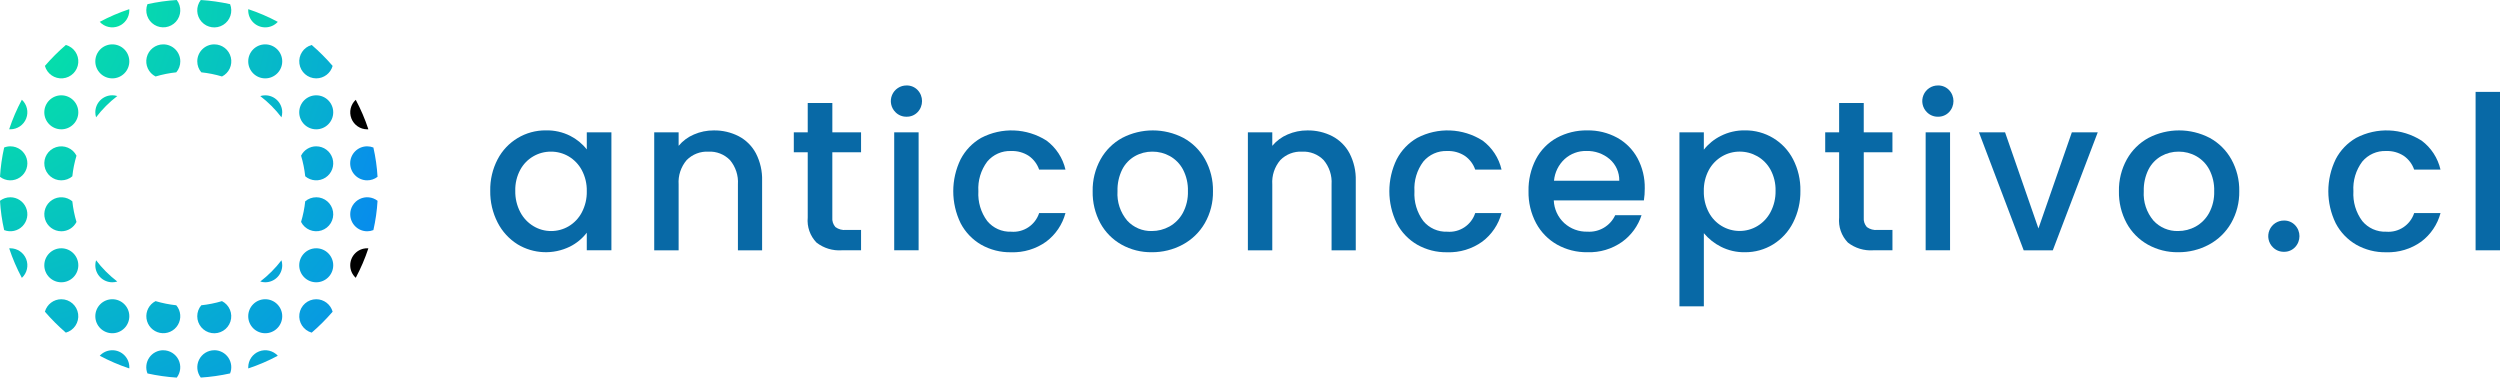
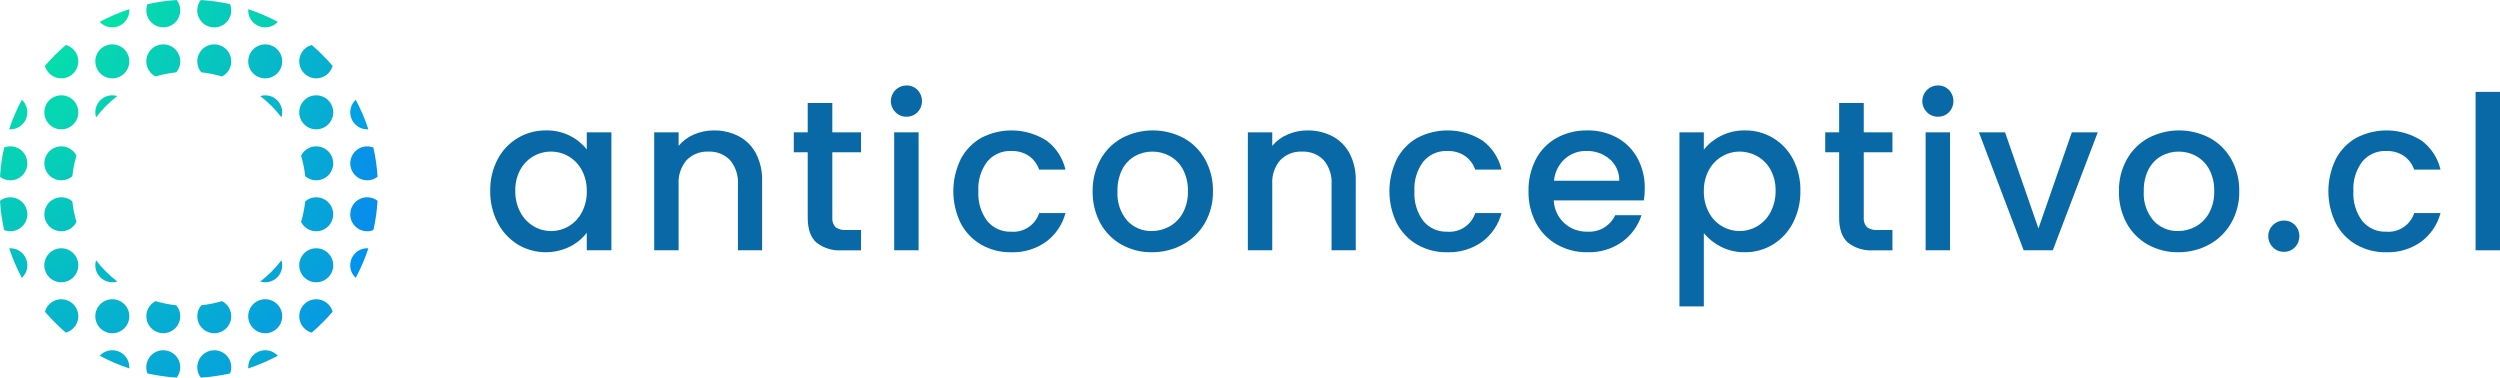
- <svg xmlns="http://www.w3.org/2000/svg" xmlns:xlink="http://www.w3.org/1999/xlink" id="Grupo_881" data-name="Grupo 881" width="310.996" height="46.973" viewBox="0 0 310.996 46.973">
+ <svg xmlns="http://www.w3.org/2000/svg" xmlns:xlink="http://www.w3.org/1999/xlink" width="463.189" height="69.96" viewBox="0 0 463.189 69.96">
  <defs>
-     <radialGradient id="radial-gradient" cx="-1.5" cy="-6.087" r="18.532" gradientTransform="translate(-0.121) scale(1.243 1)" gradientUnits="objectBoundingBox">
+     <radialGradient id="a" cx="-1.5" cy="-6.087" r="18.532" gradientTransform="translate(-0.121) scale(1.243 1)" gradientUnits="objectBoundingBox">
      <stop offset="0" stop-color="#05f29b" />
      <stop offset="0.967" stop-color="#0785f2" />
      <stop offset="1" />
    </radialGradient>
-     <radialGradient id="radial-gradient-2" cx="-1.5" cy="-4.589" r="18.533" xlink:href="#radial-gradient" />
-     <radialGradient id="radial-gradient-3" cx="-2.653" cy="-6.087" r="18.532" gradientTransform="translate(-0.029) scale(1.057 1)" xlink:href="#radial-gradient" />
-     <radialGradient id="radial-gradient-4" cx="-4.01" cy="-9.086" r="18.532" gradientTransform="translate(0)" xlink:href="#radial-gradient" />
-     <radialGradient id="radial-gradient-5" cx="-6.206" cy="-12.26" r="28.615" gradientTransform="translate(-0.001)" xlink:href="#radial-gradient" />
-     <radialGradient id="radial-gradient-6" cx="-4.759" cy="-1.039" r="34.644" gradientTransform="translate(0.193) scale(0.615 1)" xlink:href="#radial-gradient" />
-     <radialGradient id="radial-gradient-7" cx="-2.76" cy="-3.701" r="21.305" gradientTransform="translate(-0.313) scale(1.626 1)" xlink:href="#radial-gradient" />
-     <radialGradient id="radial-gradient-8" cx="-2.653" cy="-4.589" r="18.532" gradientTransform="translate(-0.029) scale(1.057 1)" xlink:href="#radial-gradient" />
-     <radialGradient id="radial-gradient-9" cx="-2.51" cy="-3.089" r="18.532" gradientTransform="translate(0)" xlink:href="#radial-gradient" />
-     <radialGradient id="radial-gradient-10" cx="-2.51" cy="-7.587" r="18.532" gradientTransform="translate(0)" xlink:href="#radial-gradient" />
-     <radialGradient id="radial-gradient-11" cx="-2.76" cy="-8.723" r="21.305" gradientTransform="translate(-0.313) scale(1.626 1)" xlink:href="#radial-gradient" />
-     <radialGradient id="radial-gradient-12" cx="-6.206" cy="-4.77" r="28.615" gradientTransform="translate(-0.001)" xlink:href="#radial-gradient" />
-     <radialGradient id="radial-gradient-13" cx="-4.01" cy="-1.591" r="18.532" gradientTransform="translate(0)" xlink:href="#radial-gradient" />
-     <radialGradient id="radial-gradient-14" cx="-4.759" cy="-19.79" r="34.644" gradientTransform="translate(0.193) scale(0.615 1)" xlink:href="#radial-gradient" />
-     <radialGradient id="radial-gradient-15" cx="-2.572" cy="-1.637" r="18.861" gradientTransform="translate(0)" xlink:href="#radial-gradient" />
-     <radialGradient id="radial-gradient-16" cx="-2.572" cy="-9.247" r="18.861" gradientTransform="translate(0)" xlink:href="#radial-gradient" />
-     <radialGradient id="radial-gradient-17" cx="-5.507" cy="-9.679" r="19.622" gradientTransform="translate(0.028) scale(0.944 1)" xlink:href="#radial-gradient" />
-     <radialGradient id="radial-gradient-18" cx="-8.506" cy="-9.086" r="18.532" gradientTransform="translate(0)" xlink:href="#radial-gradient" />
-     <radialGradient id="radial-gradient-19" cx="-10.186" cy="-9.247" r="18.861" gradientTransform="translate(0)" xlink:href="#radial-gradient" />
-     <radialGradient id="radial-gradient-20" cx="-5.507" cy="-1.684" r="19.622" gradientTransform="translate(0.028) scale(0.944 1)" xlink:href="#radial-gradient" />
-     <radialGradient id="radial-gradient-21" cx="-5.507" cy="-0.355" r="23.028" gradientTransform="translate(0.098) scale(0.805 1)" xlink:href="#radial-gradient" />
-     <radialGradient id="radial-gradient-22" cx="-7.008" cy="-9.679" r="19.622" gradientTransform="translate(0.028) scale(0.944 1)" xlink:href="#radial-gradient" />
-     <radialGradient id="radial-gradient-23" cx="-8.506" cy="-1.591" r="18.532" gradientTransform="translate(0)" xlink:href="#radial-gradient" />
-     <radialGradient id="radial-gradient-24" cx="-13.715" cy="-4.77" r="28.615" gradientTransform="translate(-0.001)" xlink:href="#radial-gradient" />
-     <radialGradient id="radial-gradient-25" cx="-9.779" cy="-19.79" r="34.644" gradientTransform="translate(0.193) scale(0.615 1)" xlink:href="#radial-gradient" />
-     <radialGradient id="radial-gradient-26" cx="-9.779" cy="-1.039" r="34.644" gradientTransform="translate(0.193) scale(0.615 1)" xlink:href="#radial-gradient" />
-     <radialGradient id="radial-gradient-27" cx="-7.008" cy="-1.684" r="19.622" gradientTransform="translate(0.028) scale(0.944 1)" xlink:href="#radial-gradient" />
-     <radialGradient id="radial-gradient-28" cx="-14.326" cy="-4.589" r="18.532" gradientTransform="translate(-0.123) scale(1.245 1)" xlink:href="#radial-gradient" />
-     <radialGradient id="radial-gradient-29" cx="-21.575" cy="-3.71" r="21.344" gradientTransform="translate(-0.314) scale(1.628 1)" xlink:href="#radial-gradient" />
-     <radialGradient id="radial-gradient-30" cx="-7.008" cy="-0.355" r="23.028" gradientTransform="translate(0.098) scale(0.805 1)" xlink:href="#radial-gradient" />
-     <radialGradient id="radial-gradient-31" cx="-10.634" cy="-4.589" r="18.532" gradientTransform="translate(-0.029) scale(1.057 1)" xlink:href="#radial-gradient" />
-     <radialGradient id="radial-gradient-32" cx="-13.715" cy="-12.26" r="28.615" gradientTransform="translate(-0.001)" xlink:href="#radial-gradient" />
-     <radialGradient id="radial-gradient-33" cx="-5.507" cy="-13.154" r="23.028" gradientTransform="translate(0.098) scale(0.805 1)" xlink:href="#radial-gradient" />
-     <radialGradient id="radial-gradient-34" cx="-10.634" cy="-6.087" r="18.532" gradientTransform="translate(-0.029) scale(1.057 1)" xlink:href="#radial-gradient" />
-     <radialGradient id="radial-gradient-35" cx="-21.575" cy="-8.739" r="21.344" gradientTransform="translate(-0.314) scale(1.628 1)" xlink:href="#radial-gradient" />
-     <radialGradient id="radial-gradient-36" cx="-14.326" cy="-6.087" r="18.532" gradientTransform="translate(-0.123) scale(1.245 1)" xlink:href="#radial-gradient" />
-     <radialGradient id="radial-gradient-37" cx="-10.186" cy="-1.637" r="18.861" gradientTransform="translate(0)" xlink:href="#radial-gradient" />
-     <radialGradient id="radial-gradient-38" cx="-10.008" cy="-7.587" r="18.532" gradientTransform="translate(0)" xlink:href="#radial-gradient" />
-     <radialGradient id="radial-gradient-39" cx="-10.008" cy="-3.089" r="18.532" gradientTransform="translate(0)" xlink:href="#radial-gradient" />
-     <radialGradient id="radial-gradient-40" cx="-7.008" cy="-13.154" r="23.028" gradientTransform="translate(0.098) scale(0.805 1)" xlink:href="#radial-gradient" />
+     <radialGradient id="b" cx="-1.5" cy="-4.589" r="18.533" xlink:href="#a" />
+     <radialGradient id="c" cx="-2.653" cy="-6.087" r="18.532" gradientTransform="translate(-0.029) scale(1.057 1)" xlink:href="#a" />
+     <radialGradient id="d" cx="-4.01" cy="-9.086" r="18.532" gradientTransform="translate(0)" xlink:href="#a" />
+     <radialGradient id="e" cx="-6.206" cy="-12.26" r="28.615" gradientTransform="translate(-0.001)" xlink:href="#a" />
+     <radialGradient id="f" cx="-4.759" cy="-1.039" r="34.644" gradientTransform="translate(0.193) scale(0.615 1)" xlink:href="#a" />
+     <radialGradient id="g" cx="-2.76" cy="-3.701" r="21.305" gradientTransform="translate(-0.313) scale(1.626 1)" xlink:href="#a" />
+     <radialGradient id="h" cx="-2.653" cy="-4.589" r="18.532" gradientTransform="translate(-0.029) scale(1.057 1)" xlink:href="#a" />
+     <radialGradient id="i" cx="-2.51" cy="-3.089" r="18.532" gradientTransform="translate(0)" xlink:href="#a" />
+     <radialGradient id="j" cx="-2.51" cy="-7.587" r="18.532" gradientTransform="translate(0)" xlink:href="#a" />
+     <radialGradient id="k" cx="-2.76" cy="-8.723" r="21.305" gradientTransform="translate(-0.313) scale(1.626 1)" xlink:href="#a" />
+     <radialGradient id="l" cx="-6.206" cy="-4.77" r="28.615" gradientTransform="translate(-0.001)" xlink:href="#a" />
+     <radialGradient id="m" cx="-4.01" cy="-1.591" r="18.532" gradientTransform="translate(0)" xlink:href="#a" />
+     <radialGradient id="n" cx="-4.759" cy="-19.79" r="34.644" gradientTransform="translate(0.193) scale(0.615 1)" xlink:href="#a" />
+     <radialGradient id="o" cx="-2.572" cy="-1.637" r="18.861" gradientTransform="translate(0)" xlink:href="#a" />
+     <radialGradient id="p" cx="-2.572" cy="-9.247" r="18.861" gradientTransform="translate(0)" xlink:href="#a" />
+     <radialGradient id="q" cx="-5.507" cy="-9.679" r="19.622" gradientTransform="translate(0.028) scale(0.944 1)" xlink:href="#a" />
+     <radialGradient id="r" cx="-8.506" cy="-9.086" r="18.532" gradientTransform="translate(0)" xlink:href="#a" />
+     <radialGradient id="s" cx="-10.186" cy="-9.247" r="18.861" gradientTransform="translate(0)" xlink:href="#a" />
+     <radialGradient id="t" cx="-5.507" cy="-1.684" r="19.622" gradientTransform="translate(0.028) scale(0.944 1)" xlink:href="#a" />
+     <radialGradient id="u" cx="-5.507" cy="-0.355" r="23.028" gradientTransform="translate(0.098) scale(0.805 1)" xlink:href="#a" />
+     <radialGradient id="v" cx="-7.008" cy="-9.679" r="19.622" gradientTransform="translate(0.028) scale(0.944 1)" xlink:href="#a" />
+     <radialGradient id="w" cx="-8.506" cy="-1.591" r="18.532" gradientTransform="translate(0)" xlink:href="#a" />
+     <radialGradient id="x" cx="-13.715" cy="-4.77" r="28.615" gradientTransform="translate(-0.001)" xlink:href="#a" />
+     <radialGradient id="y" cx="-9.779" cy="-19.79" r="34.644" gradientTransform="translate(0.193) scale(0.615 1)" xlink:href="#a" />
+     <radialGradient id="z" cx="-9.779" cy="-1.039" r="34.644" gradientTransform="translate(0.193) scale(0.615 1)" xlink:href="#a" />
+     <radialGradient id="aa" cx="-7.008" cy="-1.684" r="19.622" gradientTransform="translate(0.028) scale(0.944 1)" xlink:href="#a" />
+     <radialGradient id="ab" cx="-14.326" cy="-4.589" r="18.532" gradientTransform="translate(-0.123) scale(1.245 1)" xlink:href="#a" />
+     <radialGradient id="ac" cx="-7.008" cy="-0.355" r="23.028" gradientTransform="translate(0.098) scale(0.805 1)" xlink:href="#a" />
+     <radialGradient id="ad" cx="-10.634" cy="-4.589" r="18.532" gradientTransform="translate(-0.029) scale(1.057 1)" xlink:href="#a" />
+     <radialGradient id="ae" cx="-13.715" cy="-12.26" r="28.615" gradientTransform="translate(-0.001)" xlink:href="#a" />
+     <radialGradient id="af" cx="-5.507" cy="-13.154" r="23.028" gradientTransform="translate(0.098) scale(0.805 1)" xlink:href="#a" />
+     <radialGradient id="ag" cx="-10.634" cy="-6.087" r="18.532" gradientTransform="translate(-0.029) scale(1.057 1)" xlink:href="#a" />
+     <radialGradient id="ah" cx="-14.326" cy="-6.087" r="18.532" gradientTransform="translate(-0.123) scale(1.245 1)" xlink:href="#a" />
+     <radialGradient id="ai" cx="-10.186" cy="-1.637" r="18.861" gradientTransform="translate(0)" xlink:href="#a" />
+     <radialGradient id="aj" cx="-10.008" cy="-7.587" r="18.532" gradientTransform="translate(0)" xlink:href="#a" />
+     <radialGradient id="ak" cx="-10.008" cy="-3.089" r="18.532" gradientTransform="translate(0)" xlink:href="#a" />
+     <radialGradient id="al" cx="-7.008" cy="-13.154" r="23.028" gradientTransform="translate(0.098) scale(0.805 1)" xlink:href="#a" />
  </defs>
-   <path id="Trazado_3060" data-name="Trazado 3060" d="M540.708,213.707a6.7,6.7,0,0,1,6.006-3.6,6.4,6.4,0,0,1,3.023.68,6.142,6.142,0,0,1,2.064,1.691v-2.131h3.063v14.674H551.8v-2.184a6.031,6.031,0,0,1-2.1,1.732,6.8,6.8,0,0,1-6.5-.28,6.892,6.892,0,0,1-2.49-2.716,8.358,8.358,0,0,1-.919-3.955A8.123,8.123,0,0,1,540.708,213.707Zm10.466,1.331a4.4,4.4,0,0,0-1.638-1.7,4.29,4.29,0,0,0-2.184-.585A4.305,4.305,0,0,0,543.531,215a5.239,5.239,0,0,0-.626,2.623,5.468,5.468,0,0,0,.626,2.663,4.41,4.41,0,0,0,1.652,1.744,4.23,4.23,0,0,0,2.17.6,4.284,4.284,0,0,0,2.184-.586,4.365,4.365,0,0,0,1.638-1.718,5.39,5.39,0,0,0,.626-2.649A5.319,5.319,0,0,0,551.174,215.039Z" transform="translate(-478.806 -193.889)" fill="#0869a6" />
-   <path id="Trazado_3061" data-name="Trazado 3061" d="M580.677,210.832a5.112,5.112,0,0,1,2.144,2.13,7.009,7.009,0,0,1,.772,3.41v8.655h-3.009v-8.2a4.259,4.259,0,0,0-.986-3.023,3.509,3.509,0,0,0-2.69-1.051,3.552,3.552,0,0,0-2.7,1.051,4.223,4.223,0,0,0-1,3.023v8.2h-3.036V210.352h3.036v1.678a5.02,5.02,0,0,1,1.9-1.411,6.089,6.089,0,0,1,2.464-.506A6.575,6.575,0,0,1,580.677,210.832Z" transform="translate(-488.788 -193.889)" fill="#0869a6" />
-   <path id="Trazado_3062" data-name="Trazado 3062" d="M600.826,211.16v8.123a1.561,1.561,0,0,0,.386,1.185,1.919,1.919,0,0,0,1.319.359H604.4v2.53H602a4.614,4.614,0,0,1-3.142-.959,3.949,3.949,0,0,1-1.092-3.115V211.16h-1.732v-2.477h1.732v-3.648h3.062v3.648H604.4v2.477Z" transform="translate(-497.286 -192.221)" fill="#0869a6" />
-   <path id="Trazado_3063" data-name="Trazado 3063" d="M614.6,205.112a1.944,1.944,0,0,1,1.385-3.329,1.85,1.85,0,0,1,1.358.559,1.995,1.995,0,0,1,0,2.77,1.847,1.847,0,0,1-1.358.559A1.882,1.882,0,0,1,614.6,205.112Zm2.876,2.5v14.674h-3.036V207.615Z" transform="translate(-503.202 -191.152)" fill="#0869a6" />
-   <path id="Trazado_3064" data-name="Trazado 3064" d="M626.5,213.694a6.541,6.541,0,0,1,2.544-2.65,8.13,8.13,0,0,1,8.136.333,6.235,6.235,0,0,1,2.357,3.609h-3.275a3.465,3.465,0,0,0-1.279-1.7,3.778,3.778,0,0,0-2.21-.612,3.676,3.676,0,0,0-2.97,1.319,5.58,5.58,0,0,0-1.1,3.688,5.64,5.64,0,0,0,1.1,3.7,3.662,3.662,0,0,0,2.97,1.331,3.37,3.37,0,0,0,3.489-2.316h3.275a6.558,6.558,0,0,1-2.4,3.555,7.077,7.077,0,0,1-4.368,1.319,7.27,7.27,0,0,1-3.728-.946,6.621,6.621,0,0,1-2.544-2.663,9.089,9.089,0,0,1,0-7.963Z" transform="translate(-506.995 -193.889)" fill="#0869a6" />
-   <path id="Trazado_3065" data-name="Trazado 3065" d="M655,224.32a6.78,6.78,0,0,1-2.637-2.663,8.032,8.032,0,0,1-.959-3.982,7.882,7.882,0,0,1,.985-3.968,6.817,6.817,0,0,1,2.69-2.664,8.249,8.249,0,0,1,7.617,0,6.821,6.821,0,0,1,2.69,2.664,7.889,7.889,0,0,1,.986,3.968,7.717,7.717,0,0,1-1.012,3.968,7,7,0,0,1-2.756,2.676,7.944,7.944,0,0,1-3.849.946A7.51,7.51,0,0,1,655,224.32Zm5.951-2.25a4.272,4.272,0,0,0,1.665-1.678,5.391,5.391,0,0,0,.639-2.717,5.505,5.505,0,0,0-.613-2.7,4.137,4.137,0,0,0-1.624-1.664,4.438,4.438,0,0,0-2.184-.559,4.363,4.363,0,0,0-2.17.559,3.993,3.993,0,0,0-1.585,1.664,5.716,5.716,0,0,0-.585,2.7,5.146,5.146,0,0,0,1.212,3.662,4.005,4.005,0,0,0,3.049,1.292A4.516,4.516,0,0,0,660.95,222.07Z" transform="translate(-515.479 -193.889)" fill="#0869a6" />
-   <path id="Trazado_3066" data-name="Trazado 3066" d="M690.665,210.832a5.111,5.111,0,0,1,2.144,2.13,7.011,7.011,0,0,1,.773,3.41v8.655h-3.01v-8.2a4.259,4.259,0,0,0-.986-3.023,3.508,3.508,0,0,0-2.689-1.051,3.552,3.552,0,0,0-2.7,1.051,4.224,4.224,0,0,0-1,3.023v8.2h-3.036V210.352h3.036v1.678a5.018,5.018,0,0,1,1.9-1.411,6.088,6.088,0,0,1,2.463-.506A6.572,6.572,0,0,1,690.665,210.832Z" transform="translate(-524.927 -193.889)" fill="#0869a6" />
-   <path id="Trazado_3067" data-name="Trazado 3067" d="M707.295,213.694a6.543,6.543,0,0,1,2.543-2.65,8.132,8.132,0,0,1,8.136.333,6.236,6.236,0,0,1,2.357,3.609h-3.275a3.465,3.465,0,0,0-1.279-1.7,3.78,3.78,0,0,0-2.21-.612,3.676,3.676,0,0,0-2.97,1.319,5.579,5.579,0,0,0-1.1,3.688,5.64,5.64,0,0,0,1.1,3.7,3.662,3.662,0,0,0,2.97,1.331,3.37,3.37,0,0,0,3.489-2.316h3.275a6.556,6.556,0,0,1-2.4,3.555,7.077,7.077,0,0,1-4.368,1.319,7.274,7.274,0,0,1-3.728-.946,6.623,6.623,0,0,1-2.543-2.663,9.088,9.088,0,0,1,0-7.963Z" transform="translate(-533.542 -193.889)" fill="#0869a6" />
-   <path id="Trazado_3068" data-name="Trazado 3068" d="M746.511,218.82H735.3a4.067,4.067,0,0,0,1.305,2.823,4.115,4.115,0,0,0,2.876,1.065,3.552,3.552,0,0,0,3.462-2.051h3.276a6.608,6.608,0,0,1-2.41,3.316,7.073,7.073,0,0,1-4.327,1.292,7.494,7.494,0,0,1-3.769-.946,6.719,6.719,0,0,1-2.609-2.663,8.114,8.114,0,0,1-.946-3.982,8.318,8.318,0,0,1,.919-3.982,6.464,6.464,0,0,1,2.583-2.65,7.693,7.693,0,0,1,3.822-.932,7.481,7.481,0,0,1,3.7.906,6.39,6.39,0,0,1,2.53,2.543,7.659,7.659,0,0,1,.906,3.768A9.44,9.44,0,0,1,746.511,218.82Zm-3.062-2.449a3.455,3.455,0,0,0-1.2-2.69,4.288,4.288,0,0,0-2.9-1.012,3.9,3.9,0,0,0-2.689,1,4.176,4.176,0,0,0-1.332,2.7Z" transform="translate(-542.013 -193.889)" fill="#0869a6" />
-   <path id="Trazado_3069" data-name="Trazado 3069" d="M765.26,210.8a6.421,6.421,0,0,1,3.009-.693,6.656,6.656,0,0,1,5.992,3.6,8.22,8.22,0,0,1,.906,3.915,8.458,8.458,0,0,1-.906,3.955,6.766,6.766,0,0,1-2.49,2.716,6.566,6.566,0,0,1-3.5.973,6.367,6.367,0,0,1-2.982-.68,6.684,6.684,0,0,1-2.131-1.691V232H760.12V210.352h3.036v2.157A6.162,6.162,0,0,1,765.26,210.8ZM771.452,215a4.291,4.291,0,0,0-1.651-1.678,4.429,4.429,0,0,0-2.2-.573,4.314,4.314,0,0,0-2.171.585,4.371,4.371,0,0,0-1.651,1.7,5.311,5.311,0,0,0-.626,2.637,5.383,5.383,0,0,0,.626,2.649,4.329,4.329,0,0,0,3.822,2.3,4.28,4.28,0,0,0,2.2-.6,4.414,4.414,0,0,0,1.651-1.744,5.468,5.468,0,0,0,.626-2.663A5.239,5.239,0,0,0,771.452,215Z" transform="translate(-551.201 -193.889)" fill="#0869a6" />
-   <path id="Trazado_3070" data-name="Trazado 3070" d="M791.925,211.16v8.123a1.558,1.558,0,0,0,.386,1.185,1.918,1.918,0,0,0,1.319.359h1.864v2.53h-2.4a4.615,4.615,0,0,1-3.142-.959,3.949,3.949,0,0,1-1.092-3.115V211.16h-1.731v-2.477h1.731v-3.648h3.063v3.648h3.569v2.477Z" transform="translate(-560.076 -192.221)" fill="#0869a6" />
-   <path id="Trazado_3071" data-name="Trazado 3071" d="M805.7,205.112a1.944,1.944,0,0,1,1.384-3.329,1.852,1.852,0,0,1,1.358.559,1.995,1.995,0,0,1,0,2.77,1.849,1.849,0,0,1-1.358.559A1.881,1.881,0,0,1,805.7,205.112Zm2.876,2.5v14.674h-3.035V207.615Z" transform="translate(-565.993 -191.152)" fill="#0869a6" />
-   <path id="Trazado_3072" data-name="Trazado 3072" d="M823.013,222.426l4.155-11.957h3.222L824.8,225.143h-3.622l-5.566-14.674h3.249Z" transform="translate(-569.434 -194.006)" fill="#0869a6" />
-   <path id="Trazado_3073" data-name="Trazado 3073" d="M845.146,224.32a6.782,6.782,0,0,1-2.637-2.663,8.032,8.032,0,0,1-.96-3.982,7.876,7.876,0,0,1,.986-3.968,6.808,6.808,0,0,1,2.69-2.664,8.247,8.247,0,0,1,7.617,0,6.813,6.813,0,0,1,2.69,2.664,7.883,7.883,0,0,1,.986,3.968,7.715,7.715,0,0,1-1.013,3.968,7.005,7.005,0,0,1-2.755,2.676,7.949,7.949,0,0,1-3.849.946A7.509,7.509,0,0,1,845.146,224.32Zm5.951-2.25a4.268,4.268,0,0,0,1.664-1.678,5.39,5.39,0,0,0,.639-2.717,5.5,5.5,0,0,0-.613-2.7,4.134,4.134,0,0,0-1.624-1.664,4.434,4.434,0,0,0-2.184-.559,4.362,4.362,0,0,0-2.17.559,3.994,3.994,0,0,0-1.585,1.664,5.716,5.716,0,0,0-.586,2.7,5.147,5.147,0,0,0,1.211,3.662,4.005,4.005,0,0,0,3.049,1.292A4.52,4.52,0,0,0,851.1,222.07Z" transform="translate(-577.957 -193.889)" fill="#0869a6" />
-   <path id="Trazado_3074" data-name="Trazado 3074" d="M869.8,230.14a1.944,1.944,0,0,1,1.385-3.329,1.851,1.851,0,0,1,1.358.559,1.994,1.994,0,0,1,0,2.77,1.851,1.851,0,0,1-1.358.559A1.879,1.879,0,0,1,869.8,230.14Z" transform="translate(-587.054 -199.376)" fill="#0869a6" />
-   <path id="Trazado_3075" data-name="Trazado 3075" d="M881.26,213.694a6.541,6.541,0,0,1,2.543-2.65,8.132,8.132,0,0,1,8.136.333,6.236,6.236,0,0,1,2.357,3.609H891.02a3.461,3.461,0,0,0-1.278-1.7,3.78,3.78,0,0,0-2.21-.612,3.675,3.675,0,0,0-2.97,1.319,5.58,5.58,0,0,0-1.1,3.688,5.64,5.64,0,0,0,1.1,3.7,3.661,3.661,0,0,0,2.97,1.331,3.368,3.368,0,0,0,3.489-2.316H894.3a6.556,6.556,0,0,1-2.4,3.555,7.077,7.077,0,0,1-4.367,1.319,7.274,7.274,0,0,1-3.729-.946,6.62,6.62,0,0,1-2.543-2.663,9.089,9.089,0,0,1,0-7.963Z" transform="translate(-590.703 -193.889)" fill="#0869a6" />
-   <path id="Trazado_3076" data-name="Trazado 3076" d="M910.665,202.973V222.68h-3.036V202.973Z" transform="translate(-599.669 -191.543)" fill="#0869a6" />
-   <g id="Grupo_147" data-name="Grupo 147" transform="translate(0)">
-     <path id="Trazado_3077" data-name="Trazado 3077" d="M450.251,222.5a2.1,2.1,0,0,0-1.289.436,22.573,22.573,0,0,0,.517,3.646,2.114,2.114,0,1,0,.772-4.082Z" transform="translate(-448.962 -197.959)" fill="url(#radial-gradient)" />
-     <path id="Trazado_3078" data-name="Trazado 3078" d="M450.251,213.06a2.107,2.107,0,0,0-.772.148,22.573,22.573,0,0,0-.517,3.646,2.116,2.116,0,1,0,1.289-3.794Z" transform="translate(-448.962 -194.858)" fill="url(#radial-gradient-2)" />
-     <path id="Trazado_3079" data-name="Trazado 3079" d="M459.288,226.73a2.106,2.106,0,0,0,1.886-1.162,14.06,14.06,0,0,1-.516-2.565,2.115,2.115,0,1,0-1.37,3.726Z" transform="translate(-451.66 -197.959)" fill="url(#radial-gradient-3)" />
-     <path id="Trazado_3080" data-name="Trazado 3080" d="M468.737,241.39a2.115,2.115,0,1,0,2.115,2.115A2.115,2.115,0,0,0,468.737,241.39Z" transform="translate(-454.765 -204.166)" fill="url(#radial-gradient-4)" />
-     <path id="Trazado_3081" data-name="Trazado 3081" d="M468.737,236.909a2.082,2.082,0,0,0,.618-.094,14.063,14.063,0,0,1-2.639-2.645,2.162,2.162,0,0,0-.094.624A2.115,2.115,0,0,0,468.737,236.909Z" transform="translate(-454.765 -201.794)" fill="url(#radial-gradient-5)" />
-     <path id="Trazado_3082" data-name="Trazado 3082" d="M467.442,189.228a2.119,2.119,0,0,0,3.679-1.43,1.078,1.078,0,0,0-.007-.148A23.459,23.459,0,0,0,467.442,189.228Z" transform="translate(-455.034 -186.509)" fill="url(#radial-gradient-6)" />
-     <path id="Trazado_3083" data-name="Trazado 3083" d="M450.662,208.1a1.082,1.082,0,0,0,.148.007,2.119,2.119,0,0,0,1.43-3.679A23.458,23.458,0,0,0,450.662,208.1Z" transform="translate(-449.521 -192.022)" fill="url(#radial-gradient-7)" />
-     <path id="Trazado_3084" data-name="Trazado 3084" d="M459.288,217.29a2.1,2.1,0,0,0,1.37-.5,14.06,14.06,0,0,1,.516-2.565,2.115,2.115,0,1,0-1.886,3.068Z" transform="translate(-451.66 -194.858)" fill="url(#radial-gradient-8)" />
-     <path id="Trazado_3085" data-name="Trazado 3085" d="M459.288,203.61a2.115,2.115,0,1,0,2.114,2.115A2.115,2.115,0,0,0,459.288,203.61Z" transform="translate(-451.66 -191.753)" fill="url(#radial-gradient-9)" />
-     <path id="Trazado_3086" data-name="Trazado 3086" d="M459.288,231.95a2.115,2.115,0,1,0,2.114,2.115A2.115,2.115,0,0,0,459.288,231.95Z" transform="translate(-451.66 -201.064)" fill="url(#radial-gradient-10)" />
-     <path id="Trazado_3087" data-name="Trazado 3087" d="M450.81,231.95a1.085,1.085,0,0,0-.148.007,23.457,23.457,0,0,0,1.578,3.673,2.119,2.119,0,0,0-1.43-3.679Z" transform="translate(-449.521 -201.064)" fill="url(#radial-gradient-11)" />
-     <path id="Trazado_3088" data-name="Trazado 3088" d="M469.355,203.7a2.082,2.082,0,0,0-.618-.094,2.115,2.115,0,0,0-2.115,2.115,2.162,2.162,0,0,0,.094.624A14.064,14.064,0,0,1,469.355,203.7Z" transform="translate(-454.765 -191.753)" fill="url(#radial-gradient-12)" />
-     <path id="Trazado_3089" data-name="Trazado 3089" d="M468.737,194.17a2.115,2.115,0,1,0,2.115,2.115A2.115,2.115,0,0,0,468.737,194.17Z" transform="translate(-454.765 -188.651)" fill="url(#radial-gradient-13)" />
-     <path id="Trazado_3090" data-name="Trazado 3090" d="M469.007,250.84a2.119,2.119,0,0,0-1.564.685,23.454,23.454,0,0,0,3.673,1.578,1.078,1.078,0,0,0,.007-.148A2.115,2.115,0,0,0,469.007,250.84Z" transform="translate(-455.034 -207.271)" fill="url(#radial-gradient-14)" />
-     <path id="Trazado_3091" data-name="Trazado 3091" d="M459.887,194.28a25.119,25.119,0,0,0-2.605,2.605,2.117,2.117,0,1,0,2.605-2.605Z" transform="translate(-451.696 -188.687)" fill="url(#radial-gradient-15)" />
-     <path id="Trazado_3092" data-name="Trazado 3092" d="M459.324,241.39a2.122,2.122,0,0,0-2.042,1.551,25.12,25.12,0,0,0,2.605,2.605,2.117,2.117,0,0,0-.563-4.156Z" transform="translate(-451.696 -204.166)" fill="url(#radial-gradient-16)" />
-     <path id="Trazado_3093" data-name="Trazado 3093" d="M477.217,241.74a2.112,2.112,0,1,0,2.578.517A14.273,14.273,0,0,1,477.217,241.74Z" transform="translate(-457.866 -204.281)" fill="url(#radial-gradient-17)" />
-     <path id="Trazado_3094" data-name="Trazado 3094" d="M497.067,241.39a2.115,2.115,0,1,0,2.115,2.115A2.115,2.115,0,0,0,497.067,241.39Z" transform="translate(-464.073 -204.166)" fill="url(#radial-gradient-18)" />
-     <path id="Trazado_3095" data-name="Trazado 3095" d="M506.518,241.39a2.117,2.117,0,0,0-.565,4.156,25.126,25.126,0,0,0,2.605-2.605A2.121,2.121,0,0,0,506.518,241.39Z" transform="translate(-467.179 -204.166)" fill="url(#radial-gradient-19)" />
-     <path id="Trazado_3096" data-name="Trazado 3096" d="M478.177,194.17a2.112,2.112,0,0,0-.96,3.995,14.273,14.273,0,0,1,2.578-.517,2.086,2.086,0,0,0,.5-1.363A2.115,2.115,0,0,0,478.177,194.17Z" transform="translate(-457.866 -188.651)" fill="url(#radial-gradient-20)" />
-     <path id="Trazado_3097" data-name="Trazado 3097" d="M476.21,186.467a2.114,2.114,0,1,0,3.646-.517A24.094,24.094,0,0,0,476.21,186.467Z" transform="translate(-457.866 -185.95)" fill="url(#radial-gradient-21)" />
-     <path id="Trazado_3098" data-name="Trazado 3098" d="M488.587,241.74a14.249,14.249,0,0,1-2.578.517,2.086,2.086,0,0,0-.5,1.363,2.115,2.115,0,1,0,3.075-1.88Z" transform="translate(-460.971 -204.281)" fill="url(#radial-gradient-22)" />
-     <path id="Trazado_3099" data-name="Trazado 3099" d="M497.067,194.17a2.115,2.115,0,1,0,2.115,2.115A2.115,2.115,0,0,0,497.067,194.17Z" transform="translate(-464.073 -188.651)" fill="url(#radial-gradient-23)" />
-     <path id="Trazado_3100" data-name="Trazado 3100" d="M497.8,203.61a2.085,2.085,0,0,0-.618.094,14.089,14.089,0,0,1,2.639,2.645,2.187,2.187,0,0,0,.093-.624A2.115,2.115,0,0,0,497.8,203.61Z" transform="translate(-464.806 -191.753)" fill="url(#radial-gradient-24)" />
-     <path id="Trazado_3101" data-name="Trazado 3101" d="M494.952,252.955a1.1,1.1,0,0,0,.007.148,23.425,23.425,0,0,0,3.673-1.578,2.119,2.119,0,0,0-3.679,1.43Z" transform="translate(-464.073 -207.271)" fill="url(#radial-gradient-25)" />
-     <path id="Trazado_3102" data-name="Trazado 3102" d="M497.067,189.913a2.119,2.119,0,0,0,1.564-.685,23.431,23.431,0,0,0-3.673-1.578,1.1,1.1,0,0,0-.007.148A2.115,2.115,0,0,0,497.067,189.913Z" transform="translate(-464.073 -186.509)" fill="url(#radial-gradient-26)" />
-     <path id="Trazado_3103" data-name="Trazado 3103" d="M487.627,194.17a2.115,2.115,0,0,0-2.115,2.115,2.086,2.086,0,0,0,.5,1.363,14.249,14.249,0,0,1,2.578.517,2.112,2.112,0,0,0-.96-3.995Z" transform="translate(-460.971 -188.651)" fill="url(#radial-gradient-27)" />
-     <path id="Trazado_3104" data-name="Trazado 3104" d="M515.96,217.29a2.1,2.1,0,0,0,1.289-.436,22.434,22.434,0,0,0-.517-3.646,2.135,2.135,0,0,0-.772-.148,2.115,2.115,0,0,0,0,4.23Z" transform="translate(-470.283 -194.858)" fill="url(#radial-gradient-28)" />
-     <path id="Trazado_3105" data-name="Trazado 3105" d="M515.96,208.113a1.086,1.086,0,0,0,.148-.007,23.3,23.3,0,0,0-1.571-3.666,2.115,2.115,0,0,0,1.423,3.673Z" transform="translate(-470.283 -192.025)" fill="url(#radial-gradient-29)" />
-     <path id="Trazado_3106" data-name="Trazado 3106" d="M485.948,185.95a2.117,2.117,0,1,0,3.646.517A23.961,23.961,0,0,0,485.948,185.95Z" transform="translate(-460.971 -185.95)" fill="url(#radial-gradient-30)" />
-     <path id="Trazado_3107" data-name="Trazado 3107" d="M506.629,213.06a2.109,2.109,0,0,0-1.887,1.162,14.055,14.055,0,0,1,.517,2.565,2.115,2.115,0,1,0,1.37-3.726Z" transform="translate(-467.29 -194.858)" fill="url(#radial-gradient-31)" />
-     <path id="Trazado_3108" data-name="Trazado 3108" d="M497.182,236.815a2.085,2.085,0,0,0,.618.094,2.115,2.115,0,0,0,2.115-2.115,2.187,2.187,0,0,0-.093-.624A14.088,14.088,0,0,1,497.182,236.815Z" transform="translate(-464.806 -201.794)" fill="url(#radial-gradient-32)" />
-     <path id="Trazado_3109" data-name="Trazado 3109" d="M478.177,250.84a2.111,2.111,0,0,0-1.967,2.887,24.1,24.1,0,0,0,3.646.517,2.116,2.116,0,0,0-1.679-3.4Z" transform="translate(-457.866 -207.271)" fill="url(#radial-gradient-33)" />
-     <path id="Trazado_3110" data-name="Trazado 3110" d="M506.629,222.5a2.1,2.1,0,0,0-1.37.5,14.055,14.055,0,0,1-.517,2.565,2.115,2.115,0,1,0,1.887-3.068Z" transform="translate(-467.29 -197.959)" fill="url(#radial-gradient-34)" />
-     <path id="Trazado_3111" data-name="Trazado 3111" d="M513.852,234.065a2.093,2.093,0,0,0,.685,1.558,23.3,23.3,0,0,0,1.571-3.666,1.086,1.086,0,0,0-.148-.007A2.113,2.113,0,0,0,513.852,234.065Z" transform="translate(-470.283 -201.064)" fill="url(#radial-gradient-35)" />
-     <path id="Trazado_3112" data-name="Trazado 3112" d="M513.852,224.615a2.113,2.113,0,0,0,2.108,2.115,2.135,2.135,0,0,0,.772-.148,22.434,22.434,0,0,0,.517-3.646,2.112,2.112,0,0,0-3.4,1.679Z" transform="translate(-470.283 -197.959)" fill="url(#radial-gradient-36)" />
-     <path id="Trazado_3113" data-name="Trazado 3113" d="M506.518,198.436a2.121,2.121,0,0,0,2.04-1.551,25.124,25.124,0,0,0-2.605-2.605,2.117,2.117,0,0,0,.565,4.156Z" transform="translate(-467.179 -188.687)" fill="url(#radial-gradient-37)" />
-     <path id="Trazado_3114" data-name="Trazado 3114" d="M506.518,231.95a2.115,2.115,0,1,0,2.114,2.115A2.114,2.114,0,0,0,506.518,231.95Z" transform="translate(-467.179 -201.064)" fill="url(#radial-gradient-38)" />
-     <path id="Trazado_3115" data-name="Trazado 3115" d="M506.518,203.61a2.115,2.115,0,1,0,2.114,2.115A2.114,2.114,0,0,0,506.518,203.61Z" transform="translate(-467.179 -191.753)" fill="url(#radial-gradient-39)" />
-     <path id="Trazado_3116" data-name="Trazado 3116" d="M487.627,250.84a2.117,2.117,0,0,0-1.679,3.4,23.963,23.963,0,0,0,3.646-.517,2.111,2.111,0,0,0-1.967-2.887Z" transform="translate(-460.971 -207.271)" fill="url(#radial-gradient-40)" />
+   <g transform="translate(-524 -121)">
+     <path d="M541.157,215.467a9.976,9.976,0,0,1,8.945-5.355,9.534,9.534,0,0,1,4.5,1.012,9.148,9.148,0,0,1,3.074,2.519v-3.174h4.562v21.855h-4.562v-3.253a8.982,8.982,0,0,1-3.134,2.579,10.133,10.133,0,0,1-9.678-.417,10.265,10.265,0,0,1-3.709-4.045,12.448,12.448,0,0,1-1.368-5.89A12.1,12.1,0,0,1,541.157,215.467Zm15.588,1.983a6.546,6.546,0,0,0-2.439-2.539,6.389,6.389,0,0,0-3.252-.872,6.412,6.412,0,0,0-5.692,3.352,7.8,7.8,0,0,0-.932,3.907,8.145,8.145,0,0,0,.932,3.966,6.569,6.569,0,0,0,2.46,2.6,6.3,6.3,0,0,0,3.232.893,6.38,6.38,0,0,0,3.252-.873,6.5,6.5,0,0,0,2.439-2.559,8.027,8.027,0,0,0,.933-3.946A7.921,7.921,0,0,0,556.745,217.45Z" transform="translate(75.038 -64.95)" fill="#0869a6" />
+     <path d="M585.819,211.184a7.616,7.616,0,0,1,3.193,3.172,10.44,10.44,0,0,1,1.15,5.078v12.89H585.68V220.107a6.343,6.343,0,0,0-1.468-4.5,5.226,5.226,0,0,0-4.006-1.566,5.29,5.29,0,0,0-4.025,1.566,6.291,6.291,0,0,0-1.488,4.5v12.217h-4.522V210.469h4.522v2.5a7.475,7.475,0,0,1,2.837-2.1,9.068,9.068,0,0,1,3.669-.754A9.793,9.793,0,0,1,585.819,211.184Z" transform="translate(75.038 -64.95)" fill="#0869a6" />
+     <path d="M603.172,214.158v12.1a2.325,2.325,0,0,0,.575,1.765,2.858,2.858,0,0,0,1.964.535h2.777v3.768h-3.571a6.871,6.871,0,0,1-4.679-1.428q-1.627-1.428-1.627-4.64v-12.1h-2.579v-3.689h2.579v-5.434h4.561v5.434h5.316v3.689Z" transform="translate(75.038 -64.95)" fill="#0869a6" />
+     <path d="M614.872,206.741a2.9,2.9,0,0,1,2.063-4.958,2.754,2.754,0,0,1,2.022.832,2.971,2.971,0,0,1,0,4.126,2.751,2.751,0,0,1-2.022.832A2.8,2.8,0,0,1,614.872,206.741Zm4.284,3.728v21.855h-4.522V210.469Z" transform="translate(75.038 -64.95)" fill="#0869a6" />
+     <path d="M626.95,215.447a9.742,9.742,0,0,1,3.789-3.947,12.109,12.109,0,0,1,12.117.5,9.288,9.288,0,0,1,3.51,5.375h-4.878a5.162,5.162,0,0,0-1.9-2.539,5.628,5.628,0,0,0-3.292-.912,5.475,5.475,0,0,0-4.423,1.964,8.31,8.31,0,0,0-1.645,5.493,8.4,8.4,0,0,0,1.645,5.514,5.454,5.454,0,0,0,4.423,1.982,5.019,5.019,0,0,0,5.2-3.45h4.878a9.766,9.766,0,0,1-3.57,5.295,10.54,10.54,0,0,1-6.505,1.964,10.827,10.827,0,0,1-5.552-1.409,9.86,9.86,0,0,1-3.789-3.966,13.536,13.536,0,0,1,0-11.86Z" transform="translate(75.038 -64.95)" fill="#0869a6" />
+     <path d="M656.758,231.273a10.1,10.1,0,0,1-3.927-3.966,11.963,11.963,0,0,1-1.428-5.93,11.74,11.74,0,0,1,1.467-5.91,10.153,10.153,0,0,1,4.006-3.967,12.285,12.285,0,0,1,11.345,0,10.159,10.159,0,0,1,4.006,3.967,11.751,11.751,0,0,1,1.468,5.91,11.491,11.491,0,0,1-1.508,5.91,10.43,10.43,0,0,1-4.105,3.986,11.832,11.832,0,0,1-5.732,1.409A11.184,11.184,0,0,1,656.758,231.273Zm8.864-3.351a6.36,6.36,0,0,0,2.48-2.5,8.028,8.028,0,0,0,.952-4.046,8.2,8.2,0,0,0-.913-4.026,6.162,6.162,0,0,0-2.419-2.479,6.61,6.61,0,0,0-3.253-.833,6.5,6.5,0,0,0-3.232.833,5.948,5.948,0,0,0-2.361,2.479,8.514,8.514,0,0,0-.872,4.026,7.665,7.665,0,0,0,1.8,5.454,5.965,5.965,0,0,0,4.541,1.924A6.727,6.727,0,0,0,665.622,227.922Z" transform="translate(75.038 -64.95)" fill="#0869a6" />
+     <path d="M695.806,211.184A7.611,7.611,0,0,1,699,214.356a10.44,10.44,0,0,1,1.151,5.078v12.89h-4.483V220.107a6.343,6.343,0,0,0-1.468-4.5,5.225,5.225,0,0,0-4.005-1.566,5.291,5.291,0,0,0-4.026,1.566,6.291,6.291,0,0,0-1.488,4.5v12.217h-4.522V210.469h4.522v2.5a7.475,7.475,0,0,1,2.837-2.1,9.068,9.068,0,0,1,3.669-.754A9.788,9.788,0,0,1,695.806,211.184Z" transform="translate(75.038 -64.95)" fill="#0869a6" />
+     <path d="M707.744,215.447a9.746,9.746,0,0,1,3.788-3.947,12.111,12.111,0,0,1,12.118.5,9.287,9.287,0,0,1,3.51,5.375h-4.878a5.162,5.162,0,0,0-1.9-2.539,5.63,5.63,0,0,0-3.292-.912,5.475,5.475,0,0,0-4.423,1.964,8.31,8.31,0,0,0-1.645,5.493,8.4,8.4,0,0,0,1.645,5.514,5.454,5.454,0,0,0,4.423,1.982,5.019,5.019,0,0,0,5.2-3.45h4.878a9.765,9.765,0,0,1-3.57,5.295,10.54,10.54,0,0,1-6.505,1.964,10.834,10.834,0,0,1-5.553-1.409,9.865,9.865,0,0,1-3.788-3.966,13.536,13.536,0,0,1,0-11.86Z" transform="translate(75.038 -64.95)" fill="#0869a6" />
+     <path d="M753.536,223.082h-16.7a6.058,6.058,0,0,0,1.944,4.205,6.13,6.13,0,0,0,4.283,1.586,5.291,5.291,0,0,0,5.156-3.054H753.1a9.843,9.843,0,0,1-3.59,4.939,10.534,10.534,0,0,1-6.445,1.924,11.162,11.162,0,0,1-5.613-1.409,10.007,10.007,0,0,1-3.886-3.966,12.085,12.085,0,0,1-1.409-5.93,12.388,12.388,0,0,1,1.369-5.93,9.626,9.626,0,0,1,3.847-3.947,11.457,11.457,0,0,1,5.692-1.388,11.142,11.142,0,0,1,5.513,1.349,9.518,9.518,0,0,1,3.768,3.788,11.408,11.408,0,0,1,1.349,5.612A14.081,14.081,0,0,1,753.536,223.082Zm-4.561-3.648a5.146,5.146,0,0,0-1.785-4.007,6.386,6.386,0,0,0-4.324-1.507,5.806,5.806,0,0,0-4.005,1.487,6.219,6.219,0,0,0-1.984,4.027Z" transform="translate(75.038 -64.95)" fill="#0869a6" />
+     <path d="M767.776,211.144a9.563,9.563,0,0,1,4.482-1.032,9.913,9.913,0,0,1,8.924,5.355,12.24,12.24,0,0,1,1.349,5.831,12.6,12.6,0,0,1-1.349,5.89,10.076,10.076,0,0,1-3.708,4.045,9.779,9.779,0,0,1-5.216,1.449,9.483,9.483,0,0,1-4.442-1.012,9.956,9.956,0,0,1-3.174-2.519v13.565H760.12V210.469h4.522v3.213A9.177,9.177,0,0,1,767.776,211.144ZM777,217.391a6.392,6.392,0,0,0-2.459-2.5,6.6,6.6,0,0,0-3.272-.853,6.425,6.425,0,0,0-3.233.872,6.509,6.509,0,0,0-2.459,2.539,7.911,7.911,0,0,0-.932,3.927,8.017,8.017,0,0,0,.932,3.946,6.447,6.447,0,0,0,5.692,3.432,6.373,6.373,0,0,0,3.272-.893,6.574,6.574,0,0,0,2.459-2.6,8.145,8.145,0,0,0,.933-3.966A7.8,7.8,0,0,0,777,217.391Z" transform="translate(75.038 -64.95)" fill="#0869a6" />
+     <path d="M794.271,214.158v12.1a2.32,2.32,0,0,0,.575,1.765,2.858,2.858,0,0,0,1.964.535h2.776v3.768h-3.57a6.874,6.874,0,0,1-4.68-1.428q-1.628-1.428-1.627-4.64v-12.1h-2.578v-3.689h2.578v-5.434h4.562v5.434h5.315v3.689Z" transform="translate(75.038 -64.95)" fill="#0869a6" />
+     <path d="M805.972,206.741a2.9,2.9,0,0,1,2.062-4.958,2.758,2.758,0,0,1,2.023.832,2.971,2.971,0,0,1,0,4.126,2.755,2.755,0,0,1-2.023.832A2.8,2.8,0,0,1,805.972,206.741Zm4.283,3.728v21.855h-4.521V210.469Z" transform="translate(75.038 -64.95)" fill="#0869a6" />
+     <path d="M826.636,228.278l6.188-17.809h4.8l-8.329,21.855H823.9l-8.29-21.855h4.839Z" transform="translate(75.038 -64.95)" fill="#0869a6" />
+     <path d="M846.906,231.273a10.1,10.1,0,0,1-3.927-3.966,11.962,11.962,0,0,1-1.429-5.93,11.73,11.73,0,0,1,1.468-5.91,10.14,10.14,0,0,1,4.006-3.967,12.283,12.283,0,0,1,11.344,0,10.146,10.146,0,0,1,4.006,3.967,11.741,11.741,0,0,1,1.468,5.91,11.491,11.491,0,0,1-1.508,5.91,10.434,10.434,0,0,1-4.1,3.986,11.838,11.838,0,0,1-5.733,1.409A11.183,11.183,0,0,1,846.906,231.273Zm8.864-3.351a6.359,6.359,0,0,0,2.479-2.5,8.029,8.029,0,0,0,.952-4.046,8.191,8.191,0,0,0-.913-4.026,6.156,6.156,0,0,0-2.419-2.479,6.605,6.605,0,0,0-3.253-.833,6.5,6.5,0,0,0-3.232.833,5.952,5.952,0,0,0-2.36,2.479,8.514,8.514,0,0,0-.872,4.026,7.665,7.665,0,0,0,1.8,5.454,5.965,5.965,0,0,0,4.541,1.924A6.733,6.733,0,0,0,855.77,227.922Z" transform="translate(75.038 -64.95)" fill="#0869a6" />
+     <path d="M870.069,231.769a2.9,2.9,0,0,1,2.062-4.958,2.757,2.757,0,0,1,2.023.833,2.97,2.97,0,0,1,0,4.125,2.757,2.757,0,0,1-2.023.833A2.8,2.8,0,0,1,870.069,231.769Z" transform="translate(75.038 -64.95)" fill="#0869a6" />
+     <path d="M881.709,215.447A9.74,9.74,0,0,1,885.5,211.5a12.111,12.111,0,0,1,12.118.5,9.288,9.288,0,0,1,3.51,5.375h-4.879a5.154,5.154,0,0,0-1.9-2.539,5.63,5.63,0,0,0-3.292-.912,5.474,5.474,0,0,0-4.423,1.964,8.31,8.31,0,0,0-1.645,5.493,8.4,8.4,0,0,0,1.645,5.514,5.452,5.452,0,0,0,4.423,1.982,5.017,5.017,0,0,0,5.2-3.45h4.879a9.766,9.766,0,0,1-3.57,5.295,10.54,10.54,0,0,1-6.505,1.964,10.833,10.833,0,0,1-5.553-1.409,9.858,9.858,0,0,1-3.788-3.966,13.537,13.537,0,0,1,0-11.86Z" transform="translate(75.038 -64.95)" fill="#0869a6" />
+     <path d="M912.151,202.973v29.351h-4.522V202.973Z" transform="translate(75.038 -64.95)" fill="#0869a6" />
+     <g transform="translate(75.038 -64.95)">
+       <path d="M450.882,222.5a3.132,3.132,0,0,0-1.92.65,33.611,33.611,0,0,0,.77,5.43,3.149,3.149,0,1,0,1.15-6.08Z" fill="url(#a)" />
+       <path d="M450.882,213.06a3.138,3.138,0,0,0-1.15.22,33.611,33.611,0,0,0-.77,5.43,3.151,3.151,0,1,0,1.92-5.65Z" fill="url(#b)" />
+       <path d="M460.323,228.8a3.136,3.136,0,0,0,2.809-1.73,20.939,20.939,0,0,1-.769-3.82,3.15,3.15,0,1,0-2.04,5.55Z" fill="url(#c)" />
+       <path d="M469.772,241.39a3.15,3.15,0,1,0,3.15,3.15A3.15,3.15,0,0,0,469.772,241.39Z" fill="url(#d)" />
+       <path d="M469.772,238.25a3.1,3.1,0,0,0,.92-.14,20.949,20.949,0,0,1-3.93-3.94,3.223,3.223,0,0,0-.14.93A3.15,3.15,0,0,0,469.772,238.25Z" fill="url(#e)" />
+       <path d="M467.442,190a3.156,3.156,0,0,0,5.48-2.13,1.619,1.619,0,0,0-.01-.22A34.937,34.937,0,0,0,467.442,190Z" fill="url(#f)" />
+       <path d="M450.662,209.9a1.619,1.619,0,0,0,.22.01,3.156,3.156,0,0,0,2.13-5.48A34.937,34.937,0,0,0,450.662,209.9Z" fill="url(#g)" />
+       <path d="M460.323,219.36a3.126,3.126,0,0,0,2.04-.75,20.939,20.939,0,0,1,.769-3.82,3.149,3.149,0,1,0-2.809,4.57Z" fill="url(#h)" />
+       <path d="M460.323,203.61a3.15,3.15,0,1,0,3.149,3.15A3.15,3.15,0,0,0,460.323,203.61Z" fill="url(#i)" />
+       <path d="M460.323,231.95a3.15,3.15,0,1,0,3.149,3.15A3.15,3.15,0,0,0,460.323,231.95Z" fill="url(#j)" />
+       <path d="M450.882,231.95a1.619,1.619,0,0,0-.22.01,34.936,34.936,0,0,0,2.35,5.47,3.156,3.156,0,0,0-2.13-5.48Z" fill="url(#k)" />
+       <path d="M470.692,203.75a3.1,3.1,0,0,0-.92-.14,3.15,3.15,0,0,0-3.15,3.15,3.223,3.223,0,0,0,.14.93A20.949,20.949,0,0,1,470.692,203.75Z" fill="url(#l)" />
+       <path d="M469.772,194.17a3.15,3.15,0,1,0,3.15,3.15A3.15,3.15,0,0,0,469.772,194.17Z" fill="url(#m)" />
+       <path d="M469.772,250.84a3.155,3.155,0,0,0-2.33,1.02,34.937,34.937,0,0,0,5.47,2.35,1.619,1.619,0,0,0,.01-.22A3.15,3.15,0,0,0,469.772,250.84Z" fill="url(#n)" />
+       <path d="M461.162,194.28a37.4,37.4,0,0,0-3.88,3.88,3.152,3.152,0,1,0,3.88-3.88Z" fill="url(#o)" />
+       <path d="M460.323,241.39a3.16,3.16,0,0,0-3.041,2.31,37.4,37.4,0,0,0,3.88,3.88,3.152,3.152,0,0,0-.839-6.19Z" fill="url(#p)" />
+       <path d="M477.782,241.74a3.145,3.145,0,1,0,3.84.77A21.256,21.256,0,0,1,477.782,241.74Z" fill="url(#q)" />
+       <path d="M498.1,241.39a3.15,3.15,0,1,0,3.15,3.15A3.15,3.15,0,0,0,498.1,241.39Z" fill="url(#r)" />
+       <path d="M507.553,241.39a3.152,3.152,0,0,0-.841,6.19,37.4,37.4,0,0,0,3.88-3.88A3.158,3.158,0,0,0,507.553,241.39Z" fill="url(#s)" />
+       <path d="M479.212,194.17a3.146,3.146,0,0,0-1.43,5.95,21.256,21.256,0,0,1,3.84-.77,3.108,3.108,0,0,0,.741-2.03A3.15,3.15,0,0,0,479.212,194.17Z" fill="url(#t)" />
+       <path d="M476.282,186.72a3.149,3.149,0,1,0,5.43-.77A35.882,35.882,0,0,0,476.282,186.72Z" fill="url(#u)" />
+       <path d="M490.092,241.74a21.222,21.222,0,0,1-3.84.77,3.107,3.107,0,0,0-.74,2.03,3.15,3.15,0,1,0,4.58-2.8Z" fill="url(#v)" />
+       <path d="M498.1,194.17a3.15,3.15,0,1,0,3.15,3.15A3.15,3.15,0,0,0,498.1,194.17Z" fill="url(#w)" />
+       <path d="M498.1,203.61a3.1,3.1,0,0,0-.92.14,20.984,20.984,0,0,1,3.931,3.94,3.257,3.257,0,0,0,.139-.93A3.15,3.15,0,0,0,498.1,203.61Z" fill="url(#x)" />
+       <path d="M494.952,253.99a1.619,1.619,0,0,0,.01.22,34.9,34.9,0,0,0,5.47-2.35,3.156,3.156,0,0,0-5.48,2.13Z" fill="url(#y)" />
+       <path d="M498.1,191.02a3.155,3.155,0,0,0,2.33-1.02,34.9,34.9,0,0,0-5.47-2.35,1.619,1.619,0,0,0-.01.22A3.15,3.15,0,0,0,498.1,191.02Z" fill="url(#z)" />
+       <path d="M488.662,194.17a3.15,3.15,0,0,0-3.15,3.15,3.107,3.107,0,0,0,.74,2.03,21.222,21.222,0,0,1,3.84.77,3.146,3.146,0,0,0-1.43-5.95Z" fill="url(#aa)" />
+       <path d="M516.992,219.36a3.132,3.132,0,0,0,1.92-.65,33.4,33.4,0,0,0-.77-5.43,3.147,3.147,0,1,0-1.15,6.08Z" fill="url(#ab)" />
+       <path d="M516.992,209.91a1.618,1.618,0,0,0,.22-.01,34.693,34.693,0,0,0-2.34-5.46,3.15,3.15,0,0,0,2.12,5.47Z" fill="#00a2e3" />
+       <path d="M486.162,185.95a3.154,3.154,0,1,0,5.43.77A35.685,35.685,0,0,0,486.162,185.95Z" fill="url(#ac)" />
+       <path d="M507.553,213.06a3.141,3.141,0,0,0-2.811,1.73,20.938,20.938,0,0,1,.77,3.82,3.15,3.15,0,1,0,2.041-5.55Z" fill="url(#ad)" />
+       <path d="M497.182,238.11a3.1,3.1,0,0,0,.92.14,3.15,3.15,0,0,0,3.15-3.15,3.257,3.257,0,0,0-.139-.93A20.984,20.984,0,0,1,497.182,238.11Z" fill="url(#ae)" />
+       <path d="M479.212,250.84a3.144,3.144,0,0,0-2.93,4.3,35.882,35.882,0,0,0,5.43.77,3.152,3.152,0,0,0-2.5-5.07Z" fill="url(#af)" />
+       <path d="M507.553,222.5a3.123,3.123,0,0,0-2.041.75,20.938,20.938,0,0,1-.77,3.82,3.149,3.149,0,1,0,2.811-4.57Z" fill="url(#ag)" />
+       <path d="M513.852,235.1a3.117,3.117,0,0,0,1.02,2.32,34.694,34.694,0,0,0,2.34-5.46,1.618,1.618,0,0,0-.22-.01A3.148,3.148,0,0,0,513.852,235.1Z" fill="#0095ec" />
+       <path d="M513.852,225.65a3.136,3.136,0,0,0,4.29,2.93,33.4,33.4,0,0,0,.77-5.43,3.145,3.145,0,0,0-5.06,2.5Z" fill="url(#ah)" />
+       <path d="M507.553,200.47a3.158,3.158,0,0,0,3.039-2.31,37.4,37.4,0,0,0-3.88-3.88,3.152,3.152,0,0,0,.841,6.19Z" fill="url(#ai)" />
+       <path d="M507.553,231.95a3.15,3.15,0,1,0,3.149,3.15A3.149,3.149,0,0,0,507.553,231.95Z" fill="url(#aj)" />
+       <path d="M507.553,203.61a3.15,3.15,0,1,0,3.149,3.15A3.149,3.149,0,0,0,507.553,203.61Z" fill="url(#ak)" />
+       <path d="M488.662,250.84a3.153,3.153,0,0,0-2.5,5.07,35.685,35.685,0,0,0,5.43-.77,3.144,3.144,0,0,0-2.93-4.3Z" fill="url(#al)" />
+     </g>
  </g>
</svg>
